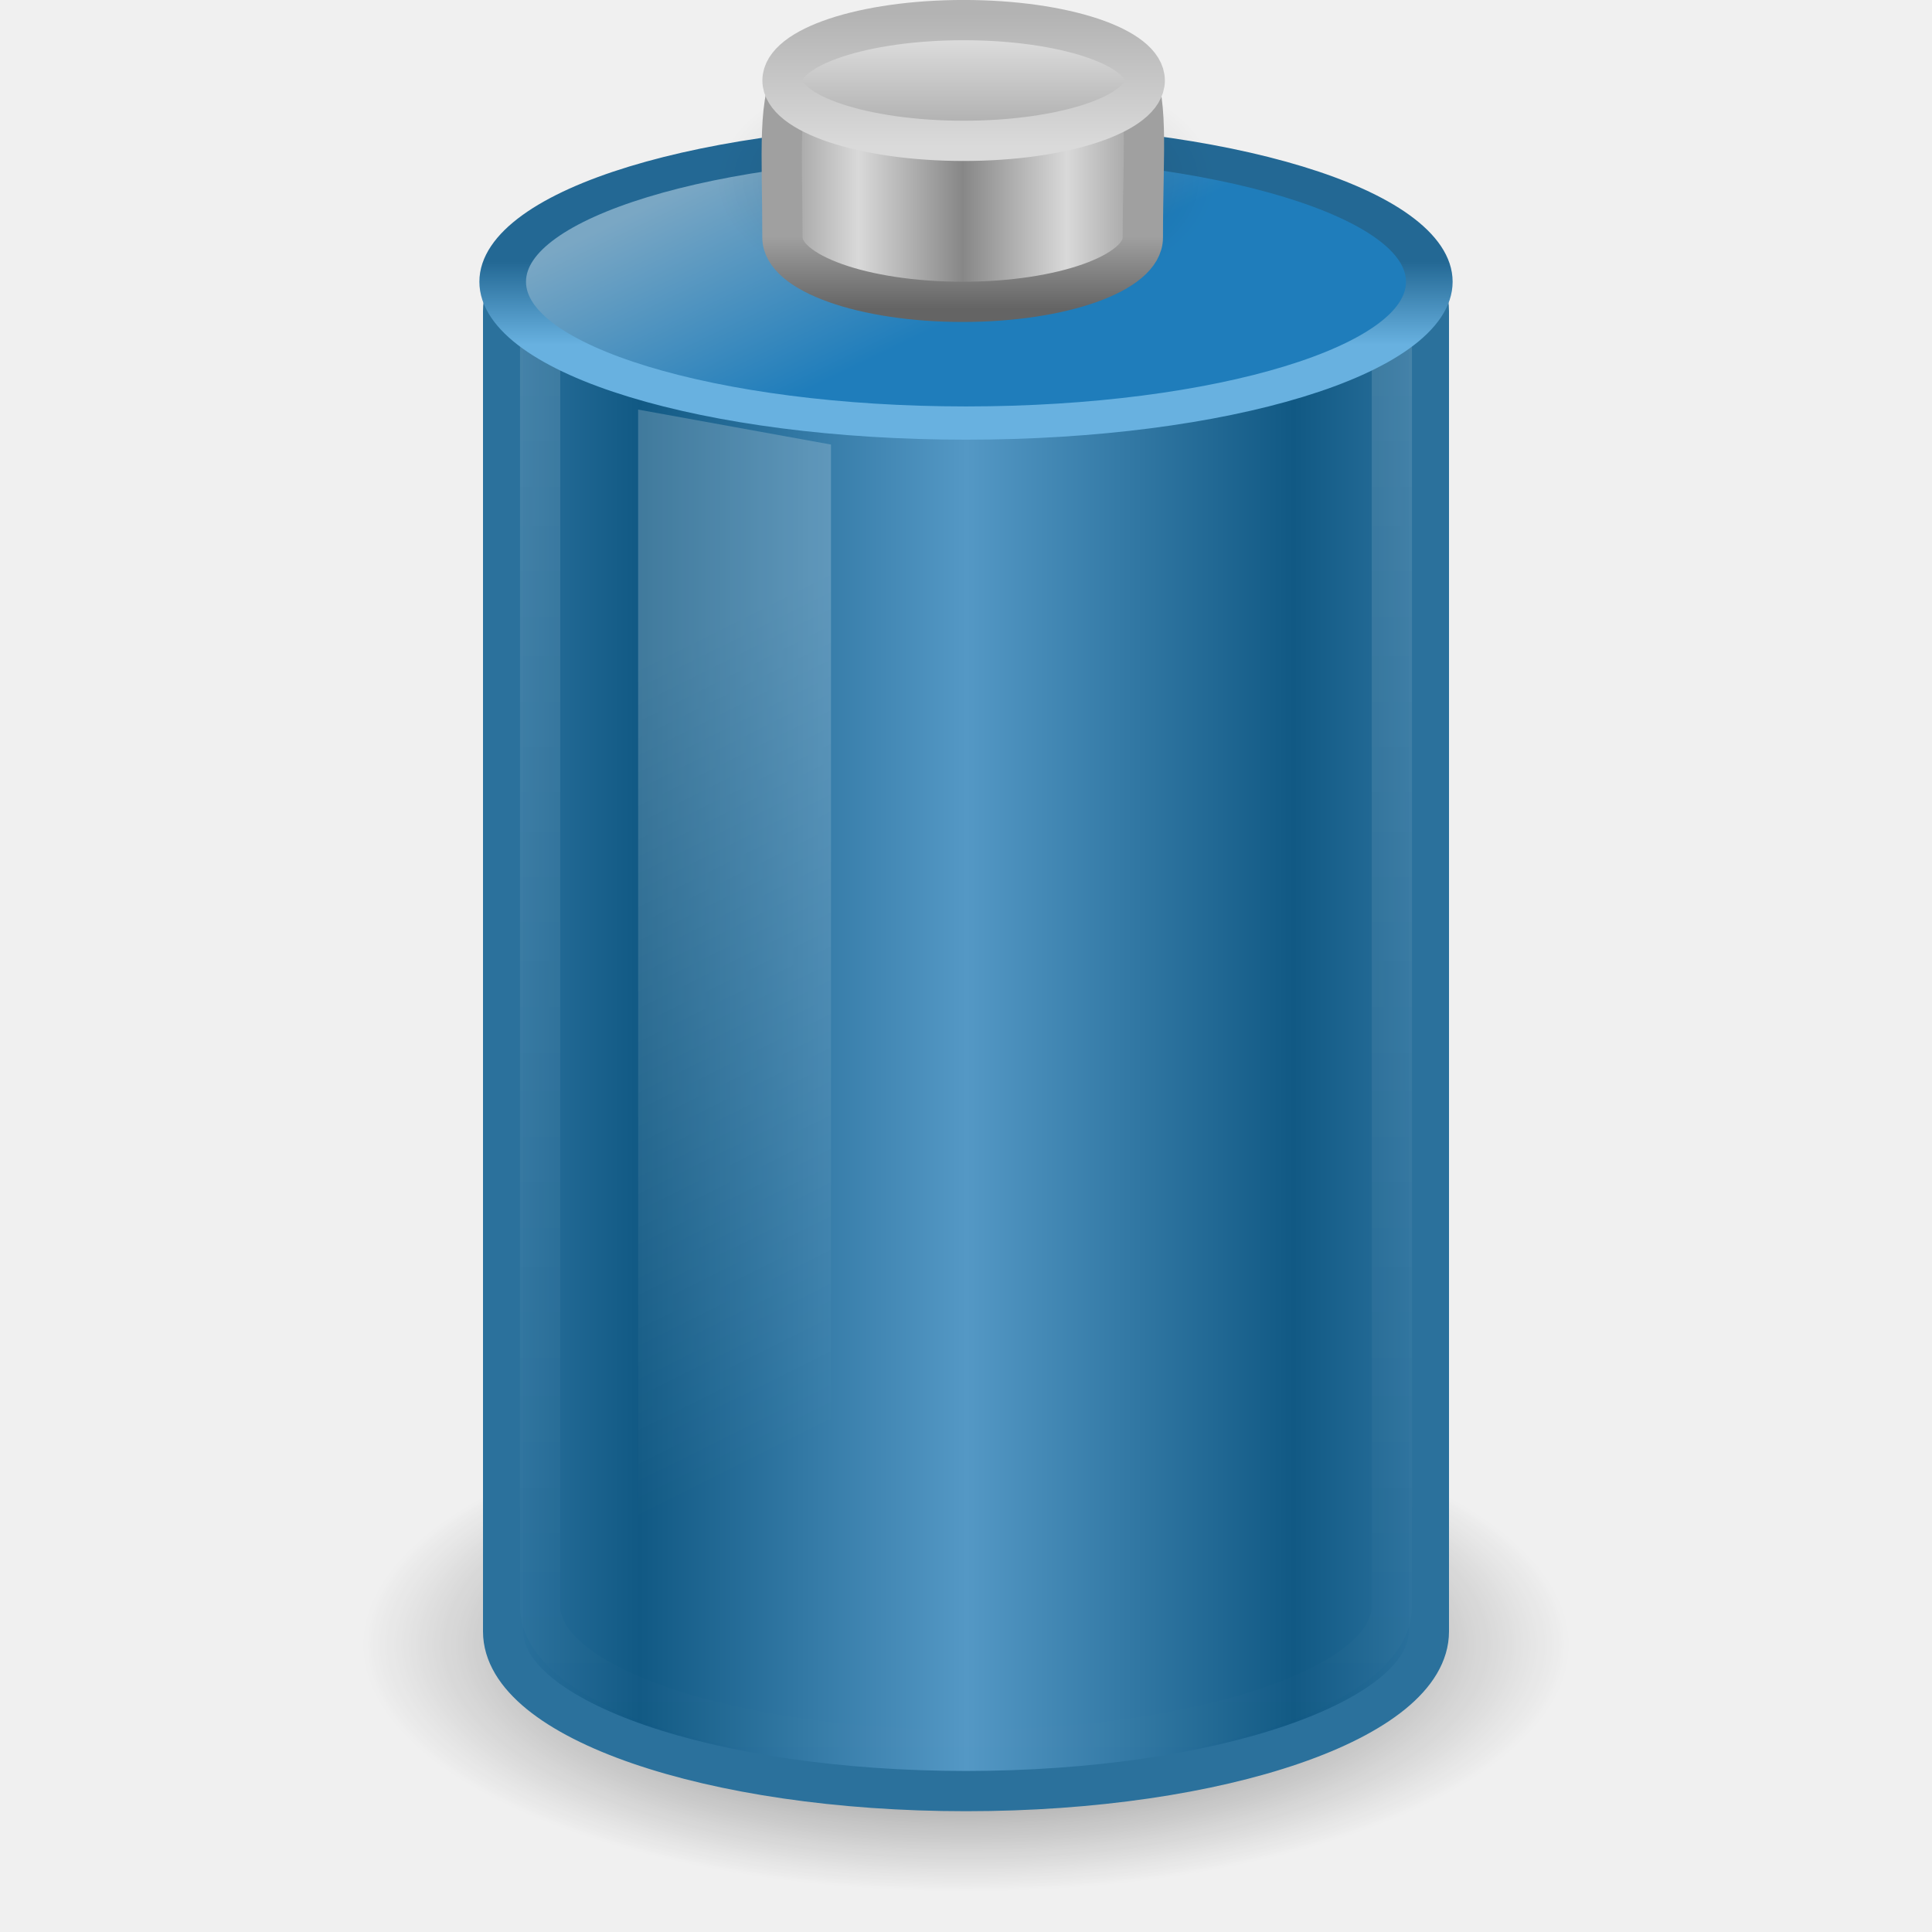
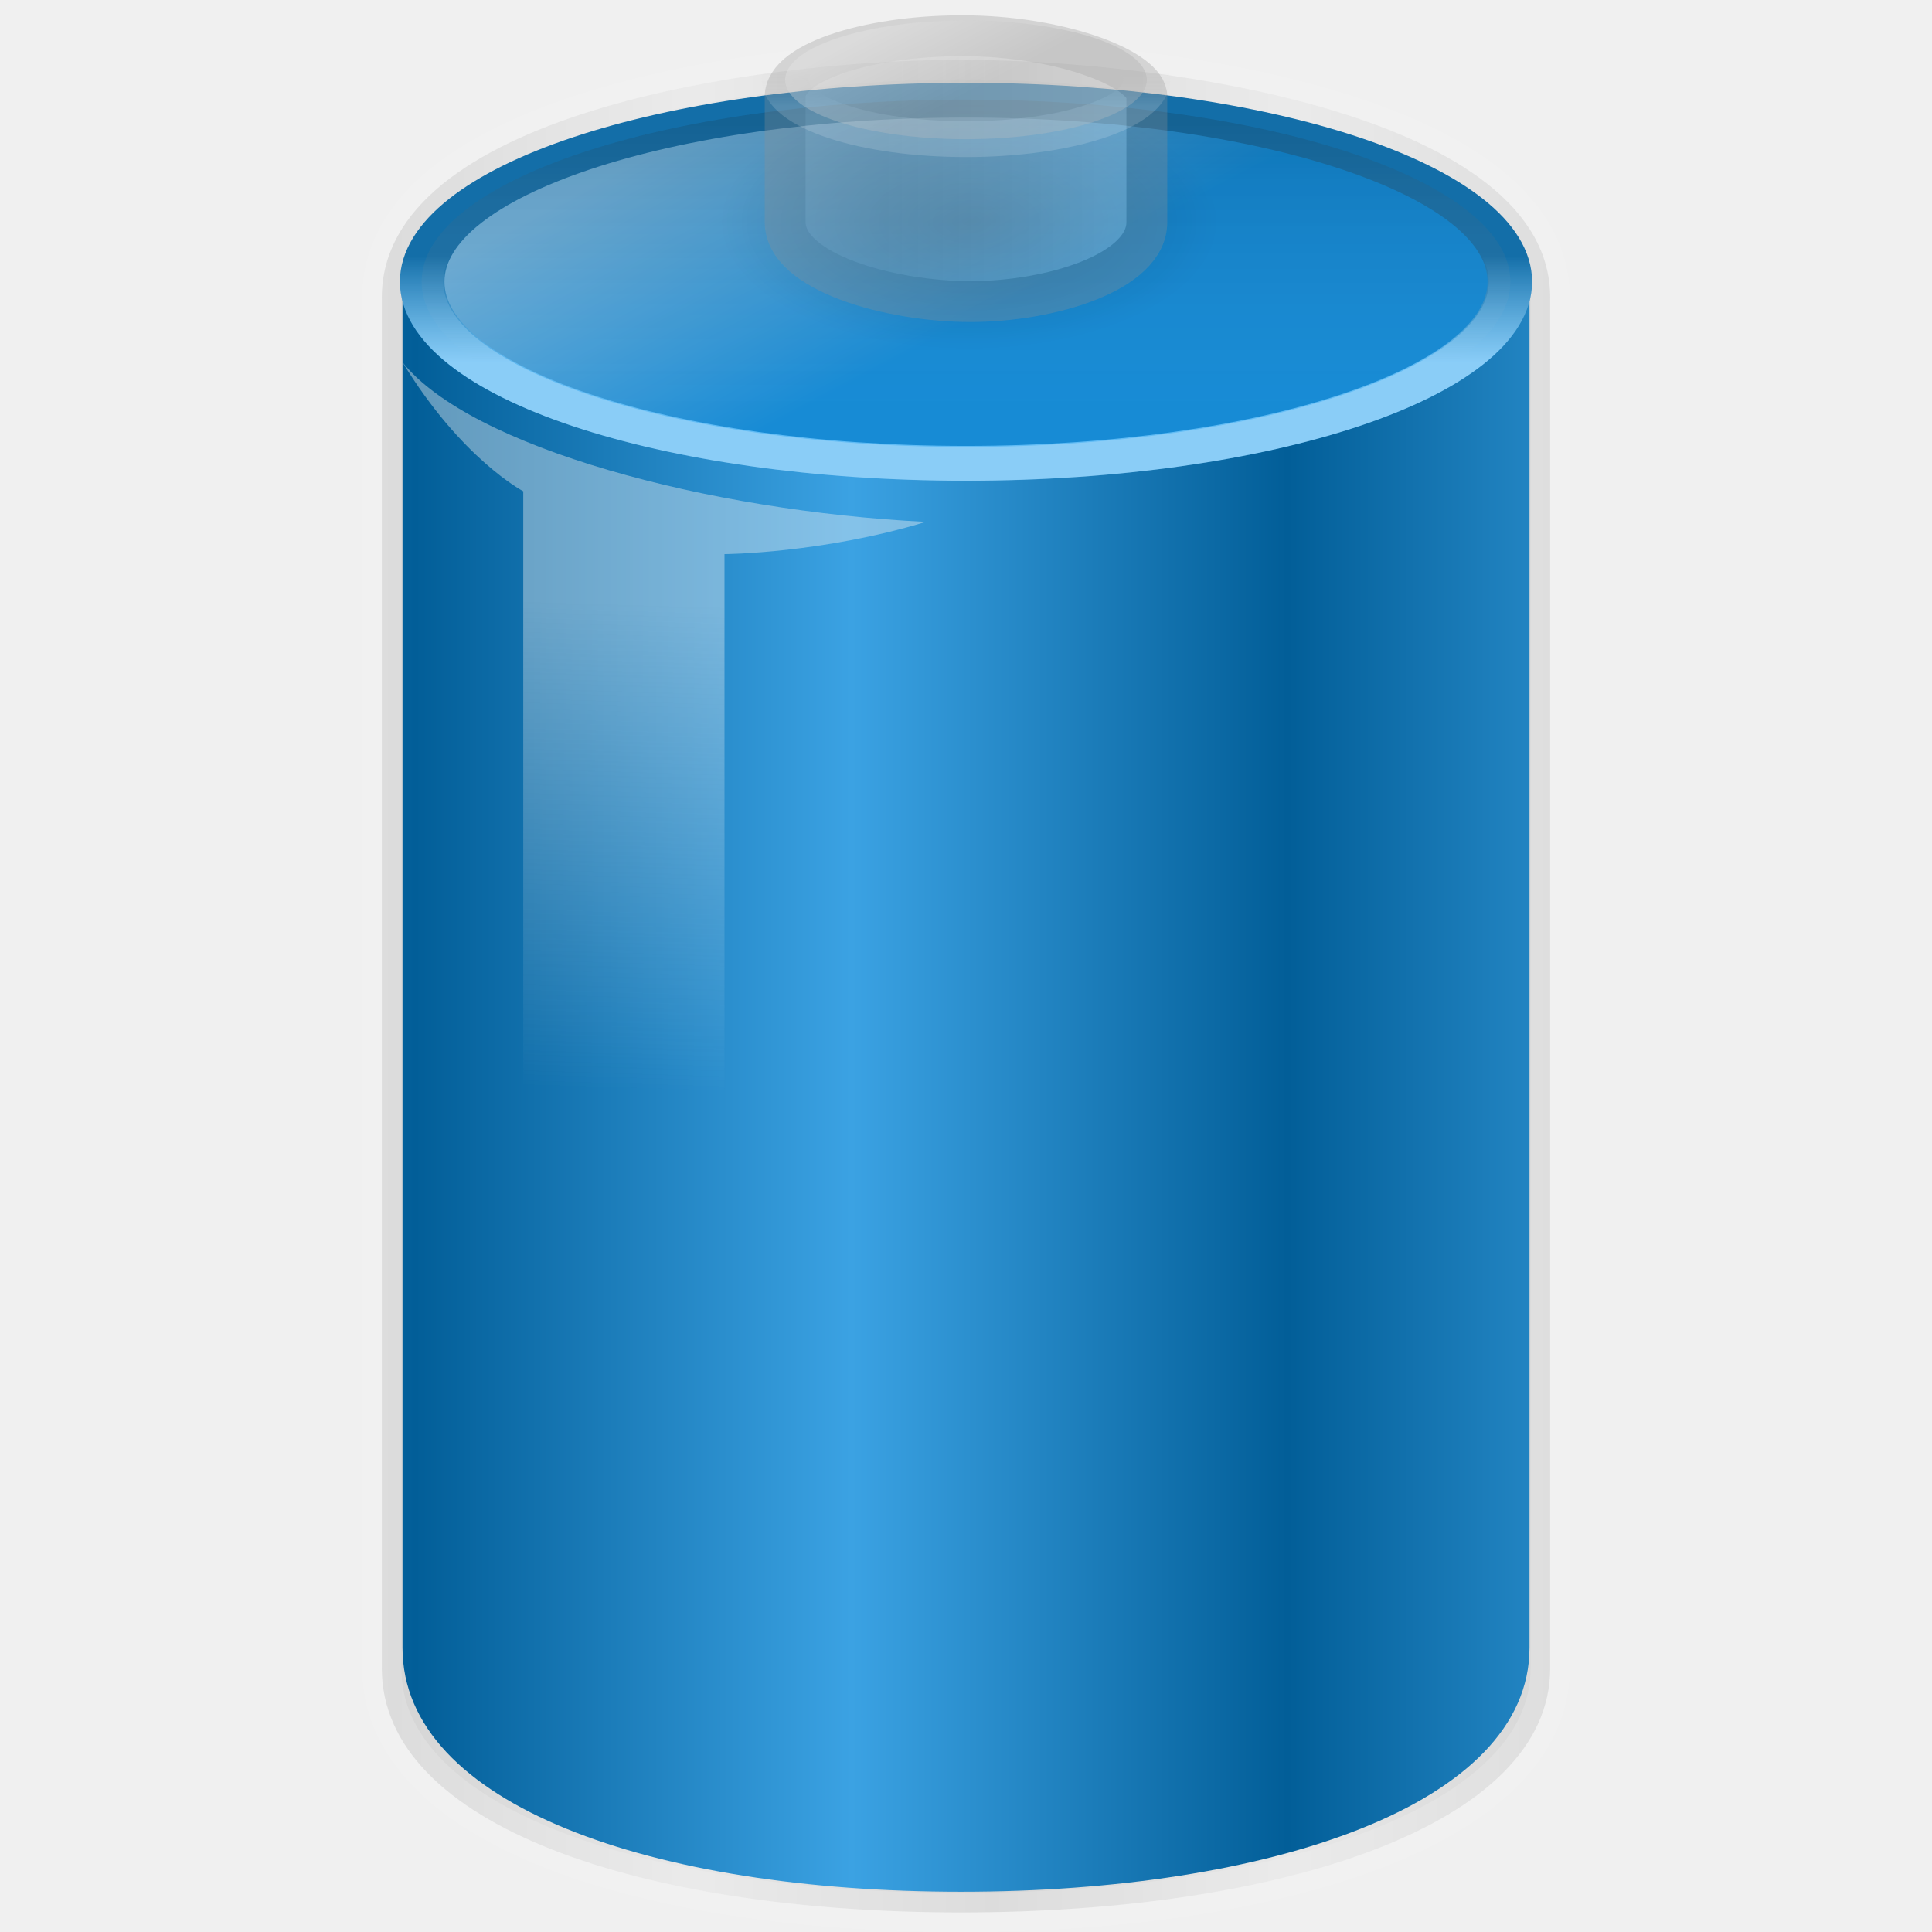
- <svg xmlns="http://www.w3.org/2000/svg" xmlns:xlink="http://www.w3.org/1999/xlink" version="1.0" width="48" height="48" id="svg2485">
+ <svg xmlns="http://www.w3.org/2000/svg" xmlns:xlink="http://www.w3.org/1999/xlink" width="48px" height="48px" id="svg2485">
  <defs id="defs2487">
-     <linearGradient id="linearGradient4126-65-434-2-3-659">
-       <stop id="stop4675" style="stop-color:#000000;stop-opacity:1" offset="0" />
-       <stop id="stop4677" style="stop-color:#000000;stop-opacity:0" offset="1" />
+     <linearGradient id="linearGradient4151-767-958">
+       <stop id="stop4470" offset="0" style="stop-color:#979797;stop-opacity:1" />
+       <stop id="stop4472" offset="1" style="stop-color:#d5d5d5;stop-opacity:1" />
    </linearGradient>
-     <linearGradient id="linearGradient2793-2-0-669">
-       <stop id="stop4681" style="stop-color:#878787;stop-opacity:1" offset="0" />
-       <stop id="stop4683" style="stop-color:#d9d9d9;stop-opacity:1" offset="1" />
+     <linearGradient xlink:href="#linearGradient4151-767-958" id="linearGradient2565" gradientUnits="userSpaceOnUse" gradientTransform="matrix(1.009492,0,0,1.134118,-0.2931655,-9.794698)" spreadMethod="reflect" x1="10.014" y1="26.841" x2="17.355" y2="26.841" />
+     <linearGradient id="linearGradient3578-995-735-4-566-885-385-488-812-692">
+       <stop id="stop7577" offset="0" style="stop-color:#025e98;stop-opacity:1;" />
+       <stop id="stop7579" offset="1" style="stop-color:#3ba2e3;stop-opacity:1;" />
    </linearGradient>
-     <linearGradient id="linearGradient3858-1-3-594">
-       <stop id="stop4687" style="stop-color:#a0a0a0;stop-opacity:1" offset="0" />
-       <stop id="stop4689" style="stop-color:#646464;stop-opacity:1" offset="1" />
+     <linearGradient xlink:href="#linearGradient3578-995-735-4-566-885-385-488-812-692" id="linearGradient2567" gradientUnits="userSpaceOnUse" gradientTransform="matrix(0.9737618,0,0,1.133538,0.5666745,-10.27907)" spreadMethod="reflect" x1="10.014" y1="26.841" x2="21.14" y2="26.841" />
+     <linearGradient id="linearGradient3598-871-484-814-161-889-287-317-39-832">
+       <stop id="stop7589" offset="0" style="stop-color:#58b8f4;stop-opacity:1;" />
+       <stop id="stop7591" offset="1" style="stop-color:#136ea8;stop-opacity:1;" />
    </linearGradient>
-     <linearGradient id="linearGradient3844-9-5-84">
-       <stop id="stop4693" style="stop-color:#a6a6a6;stop-opacity:1" offset="0" />
-       <stop id="stop4695" style="stop-color:#e8e8e8;stop-opacity:1" offset="1" />
+     <linearGradient xlink:href="#linearGradient3598-871-484-814-161-889-287-317-39-832" id="linearGradient2476" gradientUnits="userSpaceOnUse" x1="24" y1="16.525" x2="24" y2="13.285" />
+     <linearGradient id="linearGradient3592-990-183-196-279-371-272-744-724-968">
+       <stop style="stop-color:#6aadd8;stop-opacity:1;" offset="0" id="stop7583" />
+       <stop style="stop-color:#0b85d3;stop-opacity:1;" offset="1" id="stop7585" />
    </linearGradient>
-     <linearGradient id="linearGradient2509-6-3-746">
-       <stop id="stop4699" style="stop-color:#b3b3b3;stop-opacity:1" offset="0" />
-       <stop id="stop4701" style="stop-color:#dadada;stop-opacity:1" offset="1" />
+     <linearGradient xlink:href="#linearGradient3592-990-183-196-279-371-272-744-724-968" id="linearGradient2474" gradientUnits="userSpaceOnUse" x1="15.036" y1="11.206" x2="19.777" y2="18.185" />
+     <linearGradient id="linearGradient6924-448-120">
+       <stop style="stop-color:#f2f2f2;stop-opacity:1;" offset="0" id="stop4458" />
+       <stop style="stop-color:#f2f2f2;stop-opacity:0;" offset="1" id="stop4460" />
    </linearGradient>
-     <linearGradient id="linearGradient3254-8-457">
-       <stop id="stop4669" style="stop-color:#ffffff;stop-opacity:1" offset="0" />
-       <stop id="stop4671" style="stop-color:#ffffff;stop-opacity:0" offset="1" />
+     <linearGradient xlink:href="#linearGradient6924-448-120" id="linearGradient2594" gradientUnits="userSpaceOnUse" gradientTransform="matrix(1.035421,0,0,1.150685,-1.167754,-7.438355)" x1="16.071" y1="19.5" x2="15.786" y2="30" />
+     <linearGradient id="linearGradient3539-33">
+       <stop id="stop4440" offset="0" style="stop-color:#ffffff;stop-opacity:1;" />
+       <stop id="stop4442" offset="1" style="stop-color:#ffffff;stop-opacity:0;" />
    </linearGradient>
-     <linearGradient id="linearGradient3254-3-182">
-       <stop id="stop4663" style="stop-color:#ffffff;stop-opacity:1" offset="0" />
-       <stop id="stop4665" style="stop-color:#ffffff;stop-opacity:0" offset="1" />
+     <linearGradient xlink:href="#linearGradient3539-33" id="linearGradient2598" gradientUnits="userSpaceOnUse" x1="24" y1="16.525" x2="24" y2="13.285" />
+     <linearGradient id="linearGradient10033-588-29">
+       <stop style="stop-color:#000000;stop-opacity:0.541;" offset="0" id="stop4434" />
+       <stop style="stop-color:#ffffff;stop-opacity:0.169;" offset="1" id="stop4436" />
    </linearGradient>
-     <linearGradient id="linearGradient3578-995-735-4-566-885-385-488-812-692-100-298-982-943">
-       <stop id="stop4639" style="stop-color:#115984;stop-opacity:1" offset="0" />
-       <stop id="stop4641" style="stop-color:#5498c5;stop-opacity:1" offset="1" />
+     <linearGradient xlink:href="#linearGradient10033-588-29" id="linearGradient2596" gradientUnits="userSpaceOnUse" x1="19.777" y1="8.122" x2="19.777" y2="18.185" />
+     <linearGradient id="linearGradient4126-65-434">
+       <stop style="stop-color:#000000;stop-opacity:1;" offset="0" id="stop4464" />
+       <stop style="stop-color:#000000;stop-opacity:0;" offset="1" id="stop4466" />
    </linearGradient>
-     <linearGradient id="linearGradient3280-373">
-       <stop id="stop4633" style="stop-color:#000000;stop-opacity:1" offset="0" />
-       <stop id="stop4635" style="stop-color:#000000;stop-opacity:0" offset="1" />
+     <radialGradient xlink:href="#linearGradient4126-65-434" id="radialGradient2579" gradientUnits="userSpaceOnUse" gradientTransform="matrix(1,0,0,0.5,0,20)" cx="23.857" cy="40" fx="23.857" fy="40" r="17.143" />
+     <linearGradient id="linearGradient4173-908-339">
+       <stop id="stop4476" offset="0" style="stop-color:#b2b2b2;stop-opacity:1" />
+       <stop id="stop4478" offset="1" style="stop-color:#e6e6e6;stop-opacity:1" />
    </linearGradient>
-     <radialGradient cx="23.857" cy="40" r="17.143" fx="23.857" fy="40" id="radialGradient2638" xlink:href="#linearGradient4126-65-434-2-3-659" gradientUnits="userSpaceOnUse" gradientTransform="matrix(0.361547,0,0,0.185261,15.37452,-2.900926)" />
-     <linearGradient x1="103.95" y1="-7.666" x2="89.424" y2="-7.666" id="linearGradient2640" xlink:href="#linearGradient2793-2-0-669" gradientUnits="userSpaceOnUse" gradientTransform="matrix(0.1783638,0,0,0.1558618,5.376436,8.008928)" spreadMethod="reflect" />
-     <linearGradient x1="89.018" y1="22.537" x2="89.018" y2="27.546" id="linearGradient2642" xlink:href="#linearGradient3858-1-3-594" gradientUnits="userSpaceOnUse" gradientTransform="matrix(0.3895815,0,0,0.3605526,-12.76462,-2.251545)" />
-     <linearGradient x1="102.308" y1="-2.393" x2="102.308" y2="-24.582" id="linearGradient2644" xlink:href="#linearGradient3844-9-5-84" gradientUnits="userSpaceOnUse" gradientTransform="matrix(0.1792665,0,0,0.1462979,5.307569,3.977697)" spreadMethod="reflect" />
-     <linearGradient x1="109.956" y1="-24.911" x2="109.956" y2="-2.376" id="linearGradient2646" xlink:href="#linearGradient2509-6-3-746" gradientUnits="userSpaceOnUse" gradientTransform="matrix(0.1792665,0,0,0.1462979,5.307569,3.977697)" />
-     <linearGradient x1="23.5" y1="10.996" x2="23.5" y2="39.851" id="linearGradient2653" xlink:href="#linearGradient3254-8-457" gradientUnits="userSpaceOnUse" gradientTransform="matrix(0.9583174,0,0,1.426234,1.479494,-12.86101)" />
-     <linearGradient x1="12.25" y1="20.231" x2="17.125" y2="34.174" id="linearGradient2656" xlink:href="#linearGradient3254-3-182" gradientUnits="userSpaceOnUse" gradientTransform="matrix(0.9583175,0,0,1.365896,3.39613,-10.8094)" />
-     <linearGradient x1="13.042" y1="32.288" x2="21.512" y2="32.288" id="linearGradient2668" xlink:href="#linearGradient3578-995-735-4-566-885-385-488-812-692-100-298-982-943" gradientUnits="userSpaceOnUse" gradientTransform="matrix(0.9583404,0,0,1.133179,3.395655,-1.394454)" spreadMethod="reflect" />
-     <radialGradient cx="21.344" cy="14.125" r="11.969" fx="21.344" fy="14.125" id="radialGradient2671" xlink:href="#linearGradient3280-373" gradientUnits="userSpaceOnUse" gradientTransform="matrix(1.253266,0,0,0.5125818,-2.749384,33.62482)" />
-     <linearGradient x1="15.036" y1="11.206" x2="19.777" y2="18.185" id="linearGradient2600-196-385-673-400" xlink:href="#linearGradient3592-990-183-196-279-371-272-744-724-968-605-252-895-210" gradientUnits="userSpaceOnUse" />
-     <linearGradient id="linearGradient3592-990-183-196-279-371-272-744-724-968-605-252-895-210">
-       <stop id="stop3869" style="stop-color:#7aa7c4;stop-opacity:1" offset="0" />
-       <stop id="stop3871" style="stop-color:#1f7dbb;stop-opacity:1" offset="1" />
+     <linearGradient xlink:href="#linearGradient4173-908-339" id="linearGradient2589" gradientUnits="userSpaceOnUse" gradientTransform="matrix(0.9937327,0,0,1.417427,0.3700224,-9.91398)" x1="21.714" y1="10.286" x2="27.038" y2="10.286" />
+     <linearGradient id="linearGradient3564-531">
+       <stop style="stop-color:#ffffff;stop-opacity:0.373;" offset="0" id="stop4452" />
+       <stop style="stop-color:#a9a9a9;stop-opacity:0;" offset="1" id="stop4454" />
    </linearGradient>
-     <linearGradient x1="24" y1="16.525" x2="24" y2="13.285" id="linearGradient2602-37-628-783-106" xlink:href="#linearGradient3598-871-484-814-161-889-287-317-39-832-801-67-687-466" gradientUnits="userSpaceOnUse" />
-     <linearGradient id="linearGradient3598-871-484-814-161-889-287-317-39-832-801-67-687-466">
-       <stop id="stop3875" style="stop-color:#68b1e0;stop-opacity:1" offset="0" />
-       <stop id="stop3877" style="stop-color:#236894;stop-opacity:1" offset="1" />
+     <linearGradient xlink:href="#linearGradient3564-531" id="linearGradient2585" gradientUnits="userSpaceOnUse" x1="24" y1="16.525" x2="24" y2="13.285" />
+     <linearGradient id="linearGradient10033-588-987">
+       <stop style="stop-color:#e5e5e5;stop-opacity:1" offset="0" id="stop4446" />
+       <stop style="stop-color:#b2b2b2;stop-opacity:1" offset="1" id="stop4448" />
    </linearGradient>
+     <linearGradient xlink:href="#linearGradient10033-588-987" id="linearGradient2583" gradientUnits="userSpaceOnUse" x1="15.036" y1="11.206" x2="19.777" y2="18.185" />
  </defs>
  <g id="layer1">
-     <path d="M 39,40.865 C 39,44.253 32.284,47 24,47 C 15.716,47 9,44.253 9,40.865 C 9,37.477 15.716,34.73 24,34.73 C 32.284,34.73 39,37.477 39,40.865 z" id="path3278" style="opacity:0.7;fill:url(#radialGradient2671);fill-opacity:1;fill-rule:nonzero;stroke:none;stroke-width:1;marker:none;visibility:visible;display:inline;overflow:visible" />
-     <path d="M 22.562,3.762 C 16.893,4.008 12.5,5.707 12.5,7.728 L 12.5,40.533 C 12.5,42.722 17.652,44.499 24,44.499 C 30.348,44.499 35.5,42.722 35.5,40.533 L 35.5,7.728 C 35.5,5.539 30.348,3.762 24,3.762 C 23.653,3.762 23.321,3.752 22.982,3.762 C 22.844,3.766 22.699,3.756 22.562,3.762 L 22.562,3.762 z" id="path2230" style="fill:url(#linearGradient2668);fill-opacity:1;fill-rule:nonzero;stroke:#2b719c;stroke-width:1;marker:none;stroke-opacity:1;visibility:visible;display:inline;overflow:visible" />
-     <path d="M 13.42,6.7 C 13.42,8.33 13.42,38.277 13.42,39.91 C 13.42,41.878 18.181,43.475 24,43.475 C 29.819,43.475 34.58,41.878 34.58,39.91 C 34.58,38.399 34.58,8.21 34.58,6.7 C 34.58,5.055 29.816,3.514 24,3.541 C 18.184,3.568 13.42,5.063 13.42,6.7 z" id="path2206" style="opacity:0.15;fill:none;stroke:url(#linearGradient2653);stroke-width:1;stroke-linecap:round;stroke-linejoin:round;marker:none;stroke-miterlimit:4;stroke-dasharray:none;stroke-dashoffset:0;stroke-opacity:1;visibility:visible;display:inline;overflow:visible" />
-     <path d="M 36.857,14.071 A 12.857,5.5 0 1 1 11.143,14.071 A 12.857,5.5 0 1 1 36.857,14.071 z" transform="matrix(0.8953,0,0,0.6383636,2.512799,-1.982687)" id="path2675" style="fill:url(#linearGradient2600-196-385-673-400);fill-opacity:1;fill-rule:nonzero;stroke:url(#linearGradient2602-37-628-783-106);stroke-width:1.294;stroke-linecap:butt;stroke-linejoin:round;marker:none;marker-start:none;marker-mid:none;marker-end:none;stroke-miterlimit:10;stroke-dasharray:none;stroke-dashoffset:0;stroke-opacity:1;visibility:visible;display:block;overflow:visible" />
-     <path d="M 15.854,10.176 L 20.646,11.045 L 20.646,44.253 L 15.854,43.144 L 15.854,10.176 L 15.854,10.176 z" id="rect3244" style="opacity:0.2;fill:url(#linearGradient2656);fill-opacity:1;fill-rule:nonzero;stroke:none;stroke-width:1;marker:none;visibility:visible;display:inline;overflow:visible" />
-     <g transform="translate(0,-7.078e-4)" id="g3361">
-       <path d="M 30.198,4.51 C 30.198,6.264 27.423,7.685 24,7.685 C 20.577,7.685 17.802,6.264 17.802,4.51 C 17.802,2.756 20.577,1.334 24,1.334 C 27.423,1.334 30.198,2.756 30.198,4.51 L 30.198,4.51 z" id="path2560" style="opacity:0.2;fill:url(#radialGradient2638);fill-opacity:1;fill-rule:nonzero;stroke:none;stroke-width:2.473;marker:none;visibility:visible;display:block;overflow:visible" />
-       <path d="M 28.394,5.902 C 28.394,6.784 26.388,7.5 23.916,7.5 C 21.445,7.5 19.439,6.784 19.439,5.902 C 19.439,1.602 18.892,0.718 23.916,0.685 C 29.056,0.651 28.394,1.473 28.394,5.902 z" id="path3878" style="fill:url(#linearGradient2640);fill-opacity:1;stroke:url(#linearGradient2642);stroke-width:1;stroke-miterlimit:4;stroke-dasharray:none;stroke-opacity:1" />
-       <path d="M 28.441,2 C 28.441,2.828 26.427,3.5 23.941,3.5 C 21.456,3.5 19.441,2.828 19.441,2 C 19.441,1.172 21.456,0.5 23.941,0.5 C 26.427,0.5 28.441,1.172 28.441,2 L 28.441,2 z" id="path3880" style="fill:url(#linearGradient2644);fill-opacity:1;stroke:url(#linearGradient2646);stroke-width:1;stroke-miterlimit:4;stroke-dasharray:none;stroke-opacity:1" />
-     </g>
+     <path style="opacity:0.3;fill:url(#linearGradient2565);fill-opacity:1;fill-rule:nonzero;stroke:#ffffff;stroke-width:0.973;stroke-linecap:butt;stroke-linejoin:round;marker:none;marker-start:none;marker-mid:none;marker-end:none;stroke-miterlimit:10;stroke-dasharray:none;stroke-dashoffset:0;stroke-opacity:0.235;visibility:visible;display:block;overflow:visible" d="M 23.872,1.486 C 18.63,1.486 9.486,2.893 9.486,7.394 C 9.486,7.675 9.486,41.156 9.486,41.448 C 9.486,45.358 15.938,47.514 23.872,47.514 C 31.806,47.514 38.514,45.358 38.514,41.448 C 38.514,41.217 38.514,7.626 38.514,7.394 C 38.514,2.893 29.073,1.486 23.872,1.486 z" id="path9129" />
+     <path style="fill:url(#linearGradient2567);fill-opacity:1;fill-rule:nonzero;stroke:none;stroke-width:0.978;stroke-linecap:butt;stroke-linejoin:round;marker:none;marker-start:none;marker-mid:none;marker-end:none;stroke-miterlimit:10;stroke-dasharray:none;stroke-dashoffset:0;stroke-opacity:1;visibility:visible;display:block;overflow:visible" d="M 10,7 C 10,7.28 10,40.645 10,40.937 C 10,44.845 16.223,47 23.876,47 C 31.529,47 38,44.845 38,40.937 C 38,40.706 38,13.77 38,7 C 29.342,7 20.579,7 10,7 z" id="path9131" />
+     <path style="fill:url(#linearGradient2474);fill-opacity:1;fill-rule:nonzero;stroke:url(#linearGradient2476);stroke-width:1.053;stroke-linecap:butt;stroke-linejoin:round;marker:none;marker-start:none;marker-mid:none;marker-end:none;stroke-miterlimit:10;stroke-dasharray:none;stroke-dashoffset:0;stroke-opacity:1;visibility:visible;display:block;overflow:visible" id="path9133" d="M 36.857,14.071 A 12.857,5.5 0 1 1 11.143,14.071 A 12.857,5.5 0 1 1 36.857,14.071 z" transform="matrix(1.050856,0,0,0.8201818,-1.220534,-4.541129)" />
+     <path style="opacity:0.4;fill:url(#linearGradient2594);fill-opacity:1;fill-rule:nonzero;stroke:none;stroke-width:0.978;stroke-linecap:butt;stroke-linejoin:round;marker:none;marker-start:none;marker-mid:none;marker-end:none;stroke-miterlimit:10;stroke-dasharray:none;stroke-dashoffset:0;stroke-opacity:1;visibility:visible;display:block;overflow:visible" d="M 13,12.205 L 13,31.521 L 18,33 L 18,13.767 C 18,13.767 20.423,13.751 23,12.966 C 17.6,12.697 11.698,11.122 10,9 C 11.467,11.407 13,12.205 13,12.205 z" id="path9135" />
+     <path style="opacity:0.3;fill:url(#linearGradient2596);fill-opacity:1;fill-rule:nonzero;stroke:url(#linearGradient2598);stroke-width:1.022;stroke-linecap:butt;stroke-linejoin:round;marker:none;marker-start:none;marker-mid:none;marker-end:none;stroke-miterlimit:10;stroke-dasharray:none;stroke-dashoffset:0;stroke-opacity:1;visibility:visible;display:block;overflow:visible" id="path9137" d="M 36.857,14.071 A 12.857,5.5 0 1 1 11.143,14.071 A 12.857,5.5 0 1 1 36.857,14.071 z" transform="matrix(1.05192,0,0,0.8226711,-1.246091,-4.576157)" />
+     <path transform="matrix(0.361547,0,0,0.3705221,15.45297,-9.311367)" d="M 41,40 A 17.143,8.571 0 1 1 6.714,40 A 17.143,8.571 0 1 1 41,40 z" id="path9139" style="opacity:0.2;fill:url(#radialGradient2579);fill-opacity:1;fill-rule:nonzero;stroke:none;stroke-width:2.473;stroke-linecap:butt;stroke-linejoin:round;marker:none;marker-start:none;marker-mid:none;marker-end:none;stroke-miterlimit:10;stroke-dasharray:none;stroke-dashoffset:0;stroke-opacity:1;visibility:visible;display:block;overflow:visible" />
+     <path id="path9141" d="M 24.11,0.89 C 21.766,0.847 19.507,1.5 19.507,2.401 C 19.507,2.491 19.507,5.426 19.507,5.519 C 19.507,6.765 22.12,7.493 24.11,7.493 C 26.1,7.493 28.493,6.765 28.493,5.519 C 28.493,5.446 28.493,3.061 28.493,2.401 C 28.493,1.742 26.475,0.933 24.11,0.89 z" style="opacity:0.3;fill:url(#linearGradient2589);fill-opacity:1;fill-rule:nonzero;stroke:#919191;stroke-width:1.015;stroke-linecap:butt;stroke-linejoin:round;marker:none;marker-start:none;marker-mid:none;marker-end:none;stroke-miterlimit:10;stroke-dasharray:none;stroke-dashoffset:0;stroke-opacity:1;visibility:visible;display:block;overflow:visible" />
+     <path style="opacity:0.4;fill:url(#linearGradient2583);fill-opacity:1;fill-rule:nonzero;stroke:url(#linearGradient2585);stroke-width:3.316;stroke-linecap:butt;stroke-linejoin:round;marker:none;marker-start:none;marker-mid:none;marker-end:none;stroke-miterlimit:10;stroke-dasharray:none;stroke-dashoffset:0;stroke-opacity:1;visibility:visible;display:block;overflow:visible" id="path9143" d="M 36.857,14.071 A 12.857,5.5 0 1 1 11.143,14.071 A 12.857,5.5 0 1 1 36.857,14.071 z" transform="matrix(0.3494179,0,0,0.2681896,15.61397,-1.791283)" />
  </g>
</svg>
